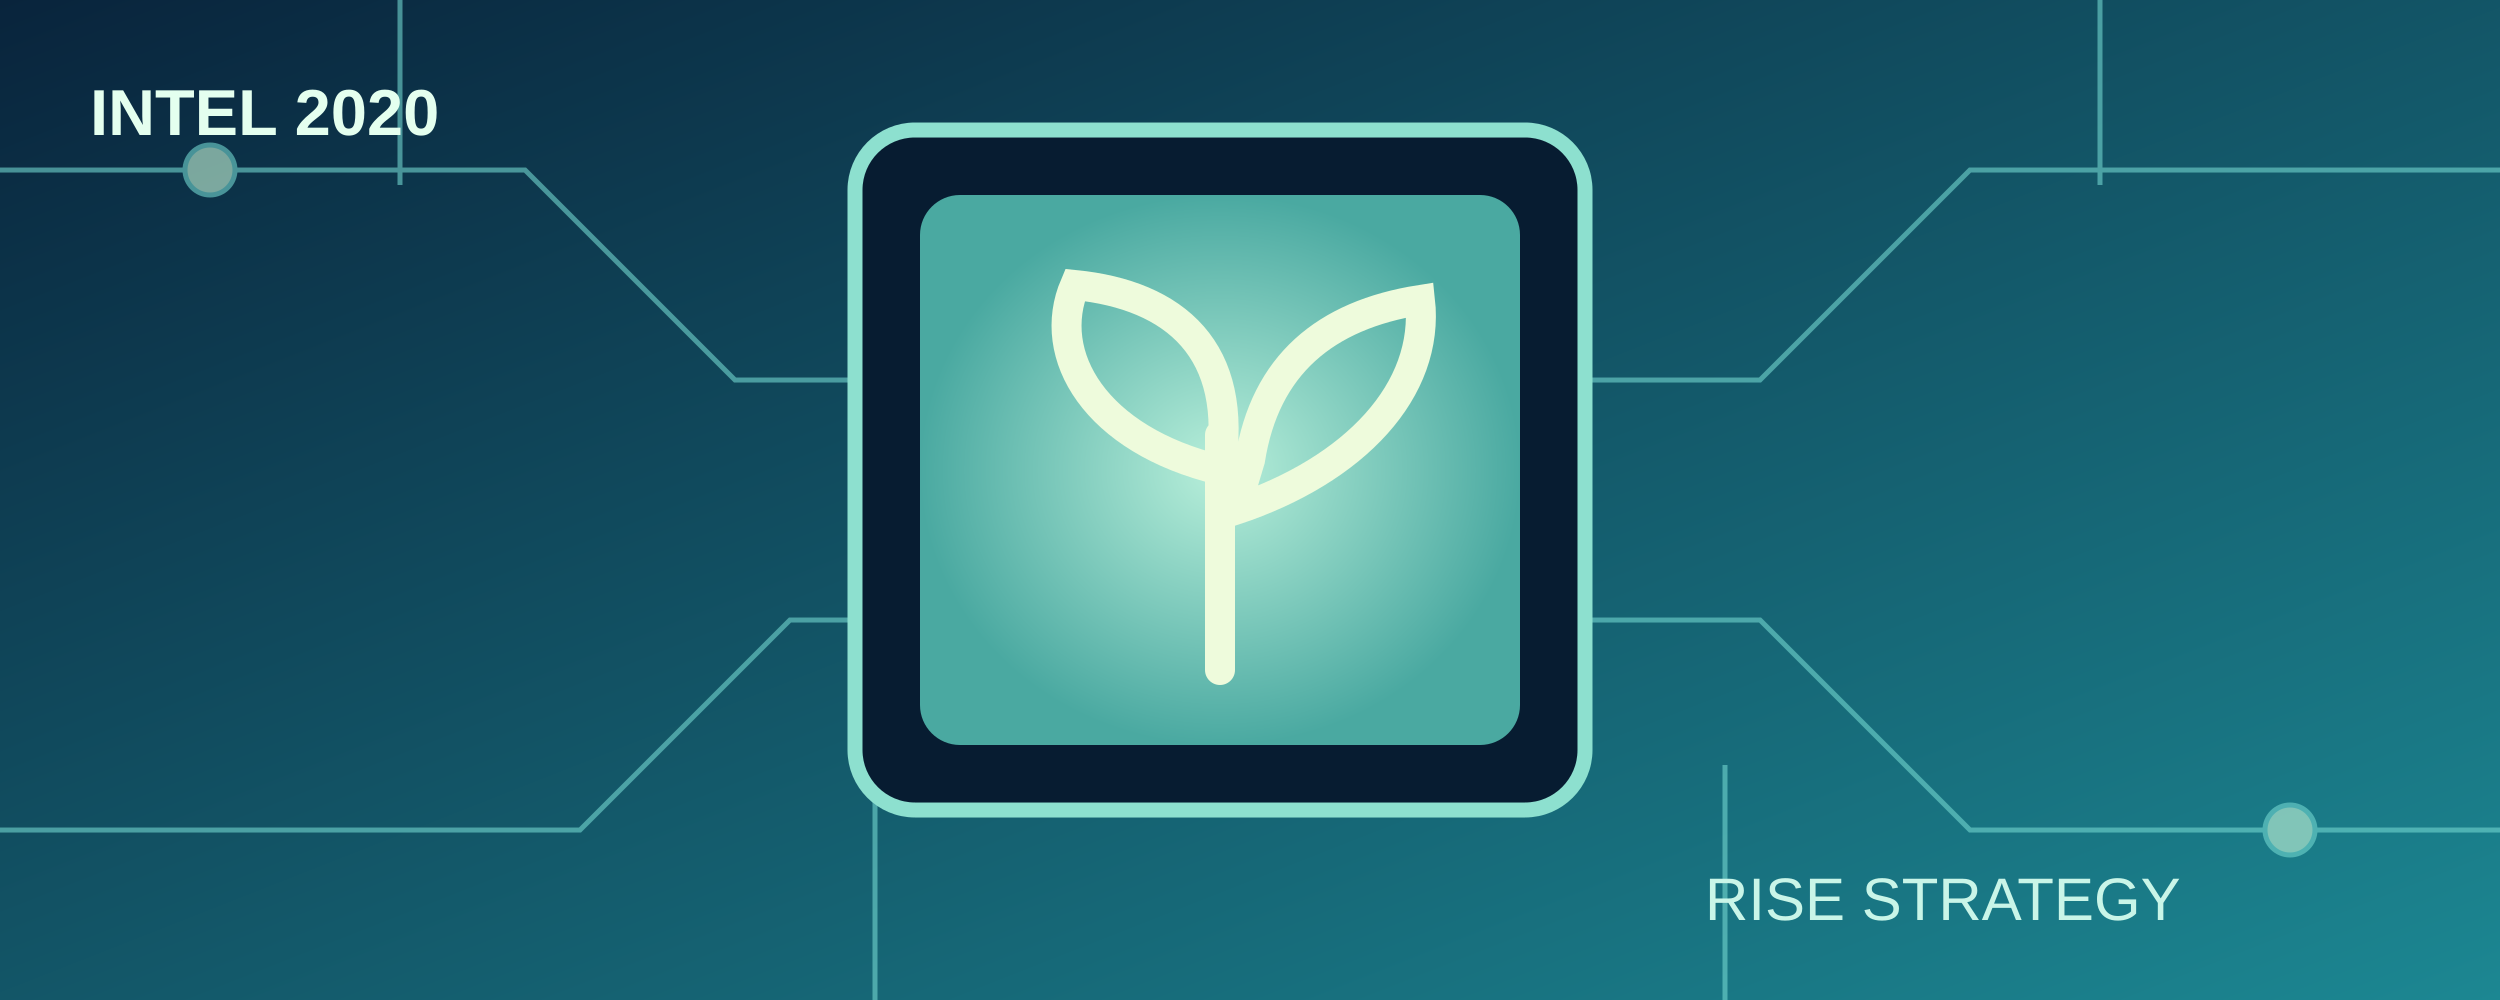
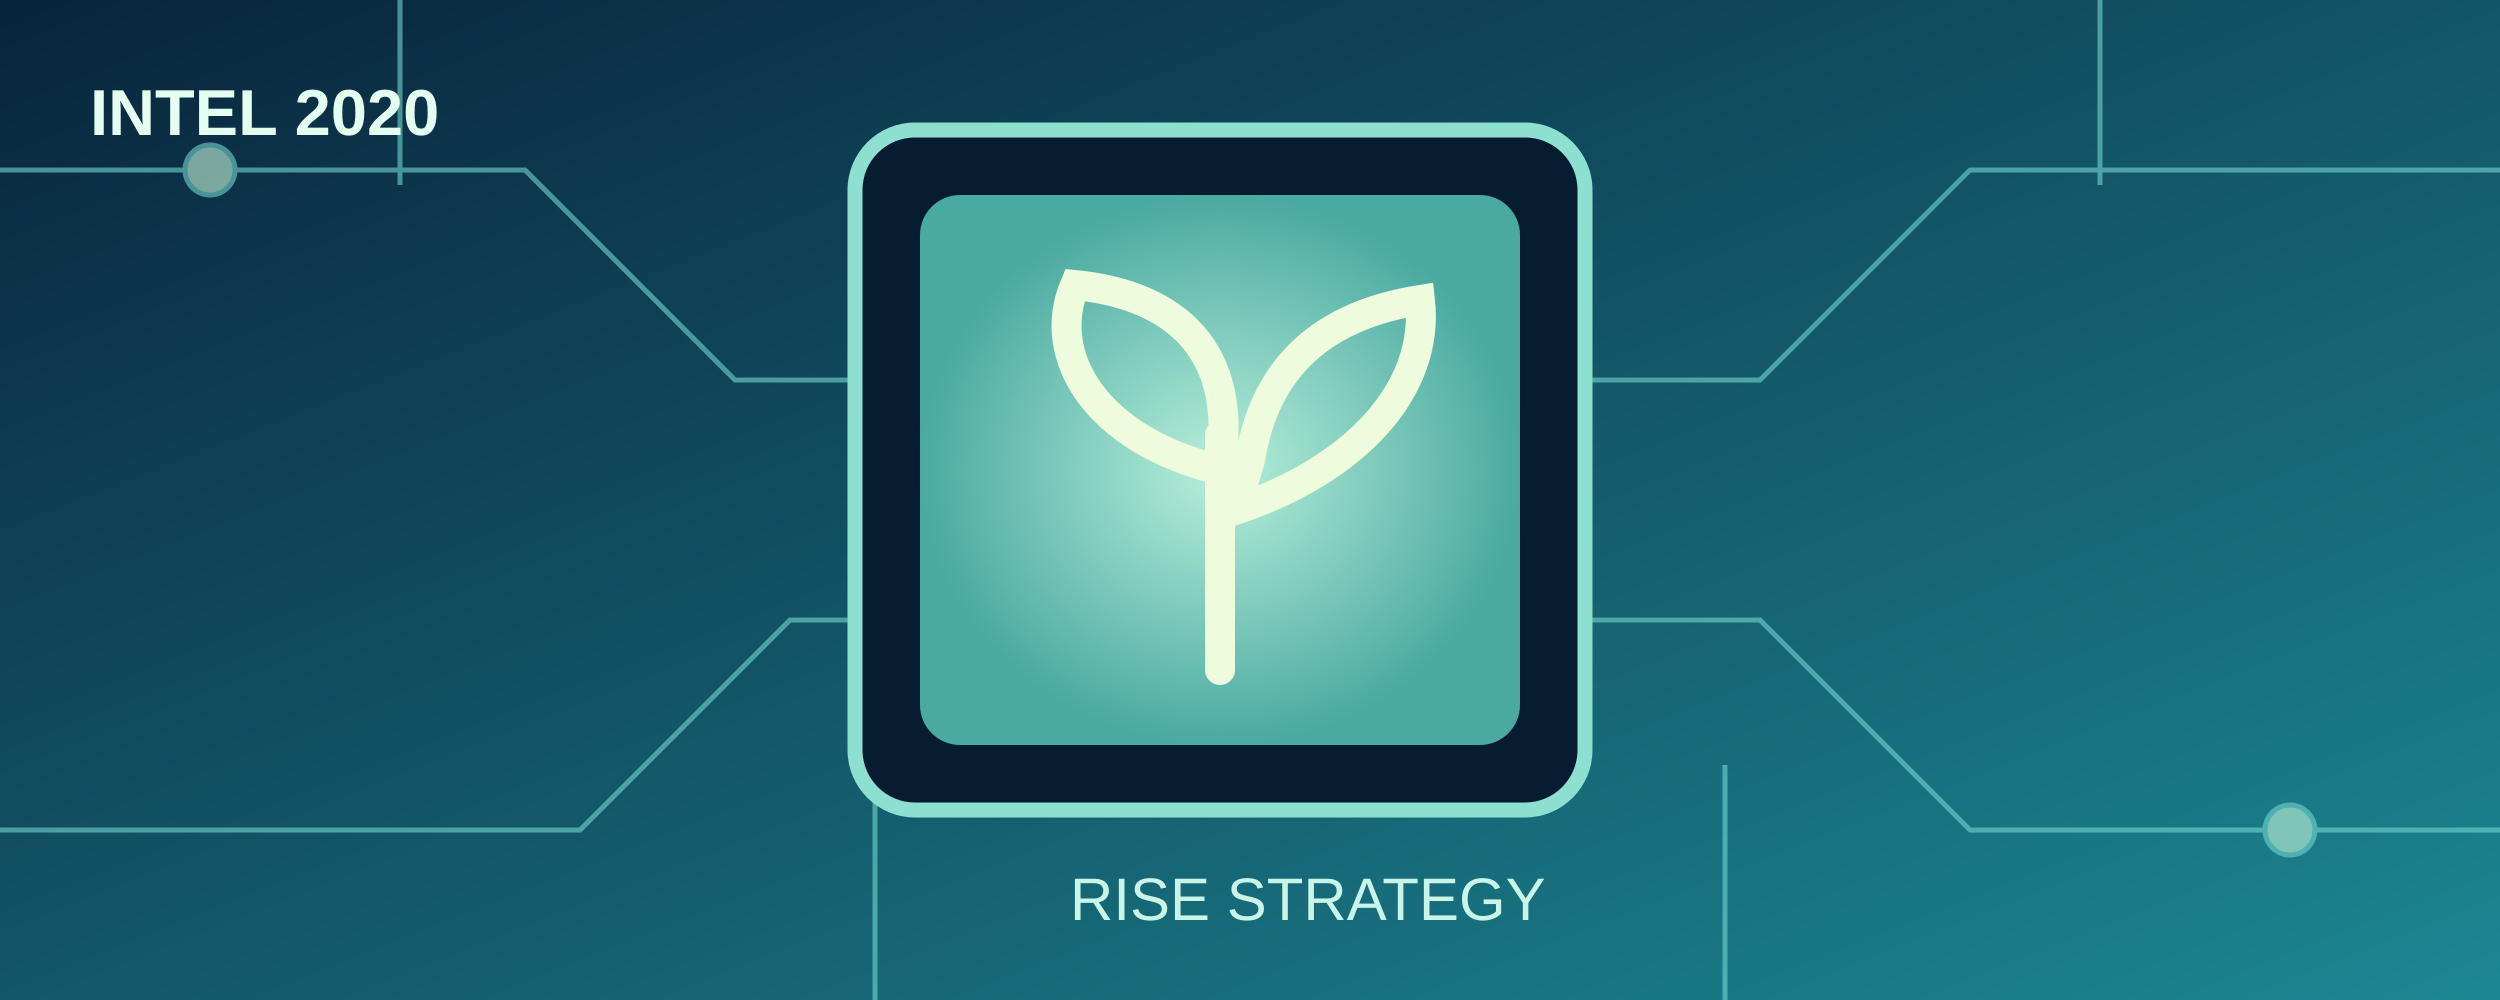
<svg xmlns="http://www.w3.org/2000/svg" width="500" height="200" viewBox="0 0 500 200">
  <defs>
    <linearGradient id="bg" x1="0" y1="0" x2="1" y2="1">
      <stop stop-color="#09243c" />
      <stop offset="1" stop-color="#1c8792" />
    </linearGradient>
    <radialGradient id="glow">
      <stop stop-color="#b8efda" />
      <stop offset="1" stop-color="#4aa9a1" />
    </radialGradient>
  </defs>
  <rect width="500" height="200" fill="url(#bg)" />
  <g stroke="#71d6ce" fill="none" opacity=".6">
    <path d="M0 34h105l42 42h205l42-42h106M0 166h116l42-42h194l42 42h106" />
    <path d="M80 0v37m340 0V0m-75 200v-47m-170 47v-47" />
    <circle cx="42" cy="34" r="5" fill="#c6f6d9" />
    <circle cx="458" cy="166" r="5" fill="#c6f6d9" />
  </g>
  <g transform="translate(184 39)">
    <rect x="-13" y="-13" width="146" height="136" rx="12" fill="#071c31" stroke="#8de0cf" stroke-width="3" />
    <rect width="120" height="110" rx="8" fill="url(#glow)" />
    <path d="M60 95V48M60 55C35 49 25 32 31 18c20 2 33 13 29 37Zm3 8c24-8 39-24 37-42-19 3-31 13-34 32Z" fill="none" stroke="#eefbdc" stroke-width="6" stroke-linecap="round" />
  </g>
  <text x="18" y="27" fill="#e4ffef" font-family="Arial" font-size="13" font-weight="bold">INTEL 2020</text>
-   <text x="341" y="184" fill="#c9f5e8" font-family="Arial" font-size="12">RISE STRATEGY</text>
+   <text x="214" y="184" fill="#c9f5e8" font-family="Arial" font-size="12">RISE STRATEGY</text>
</svg>
